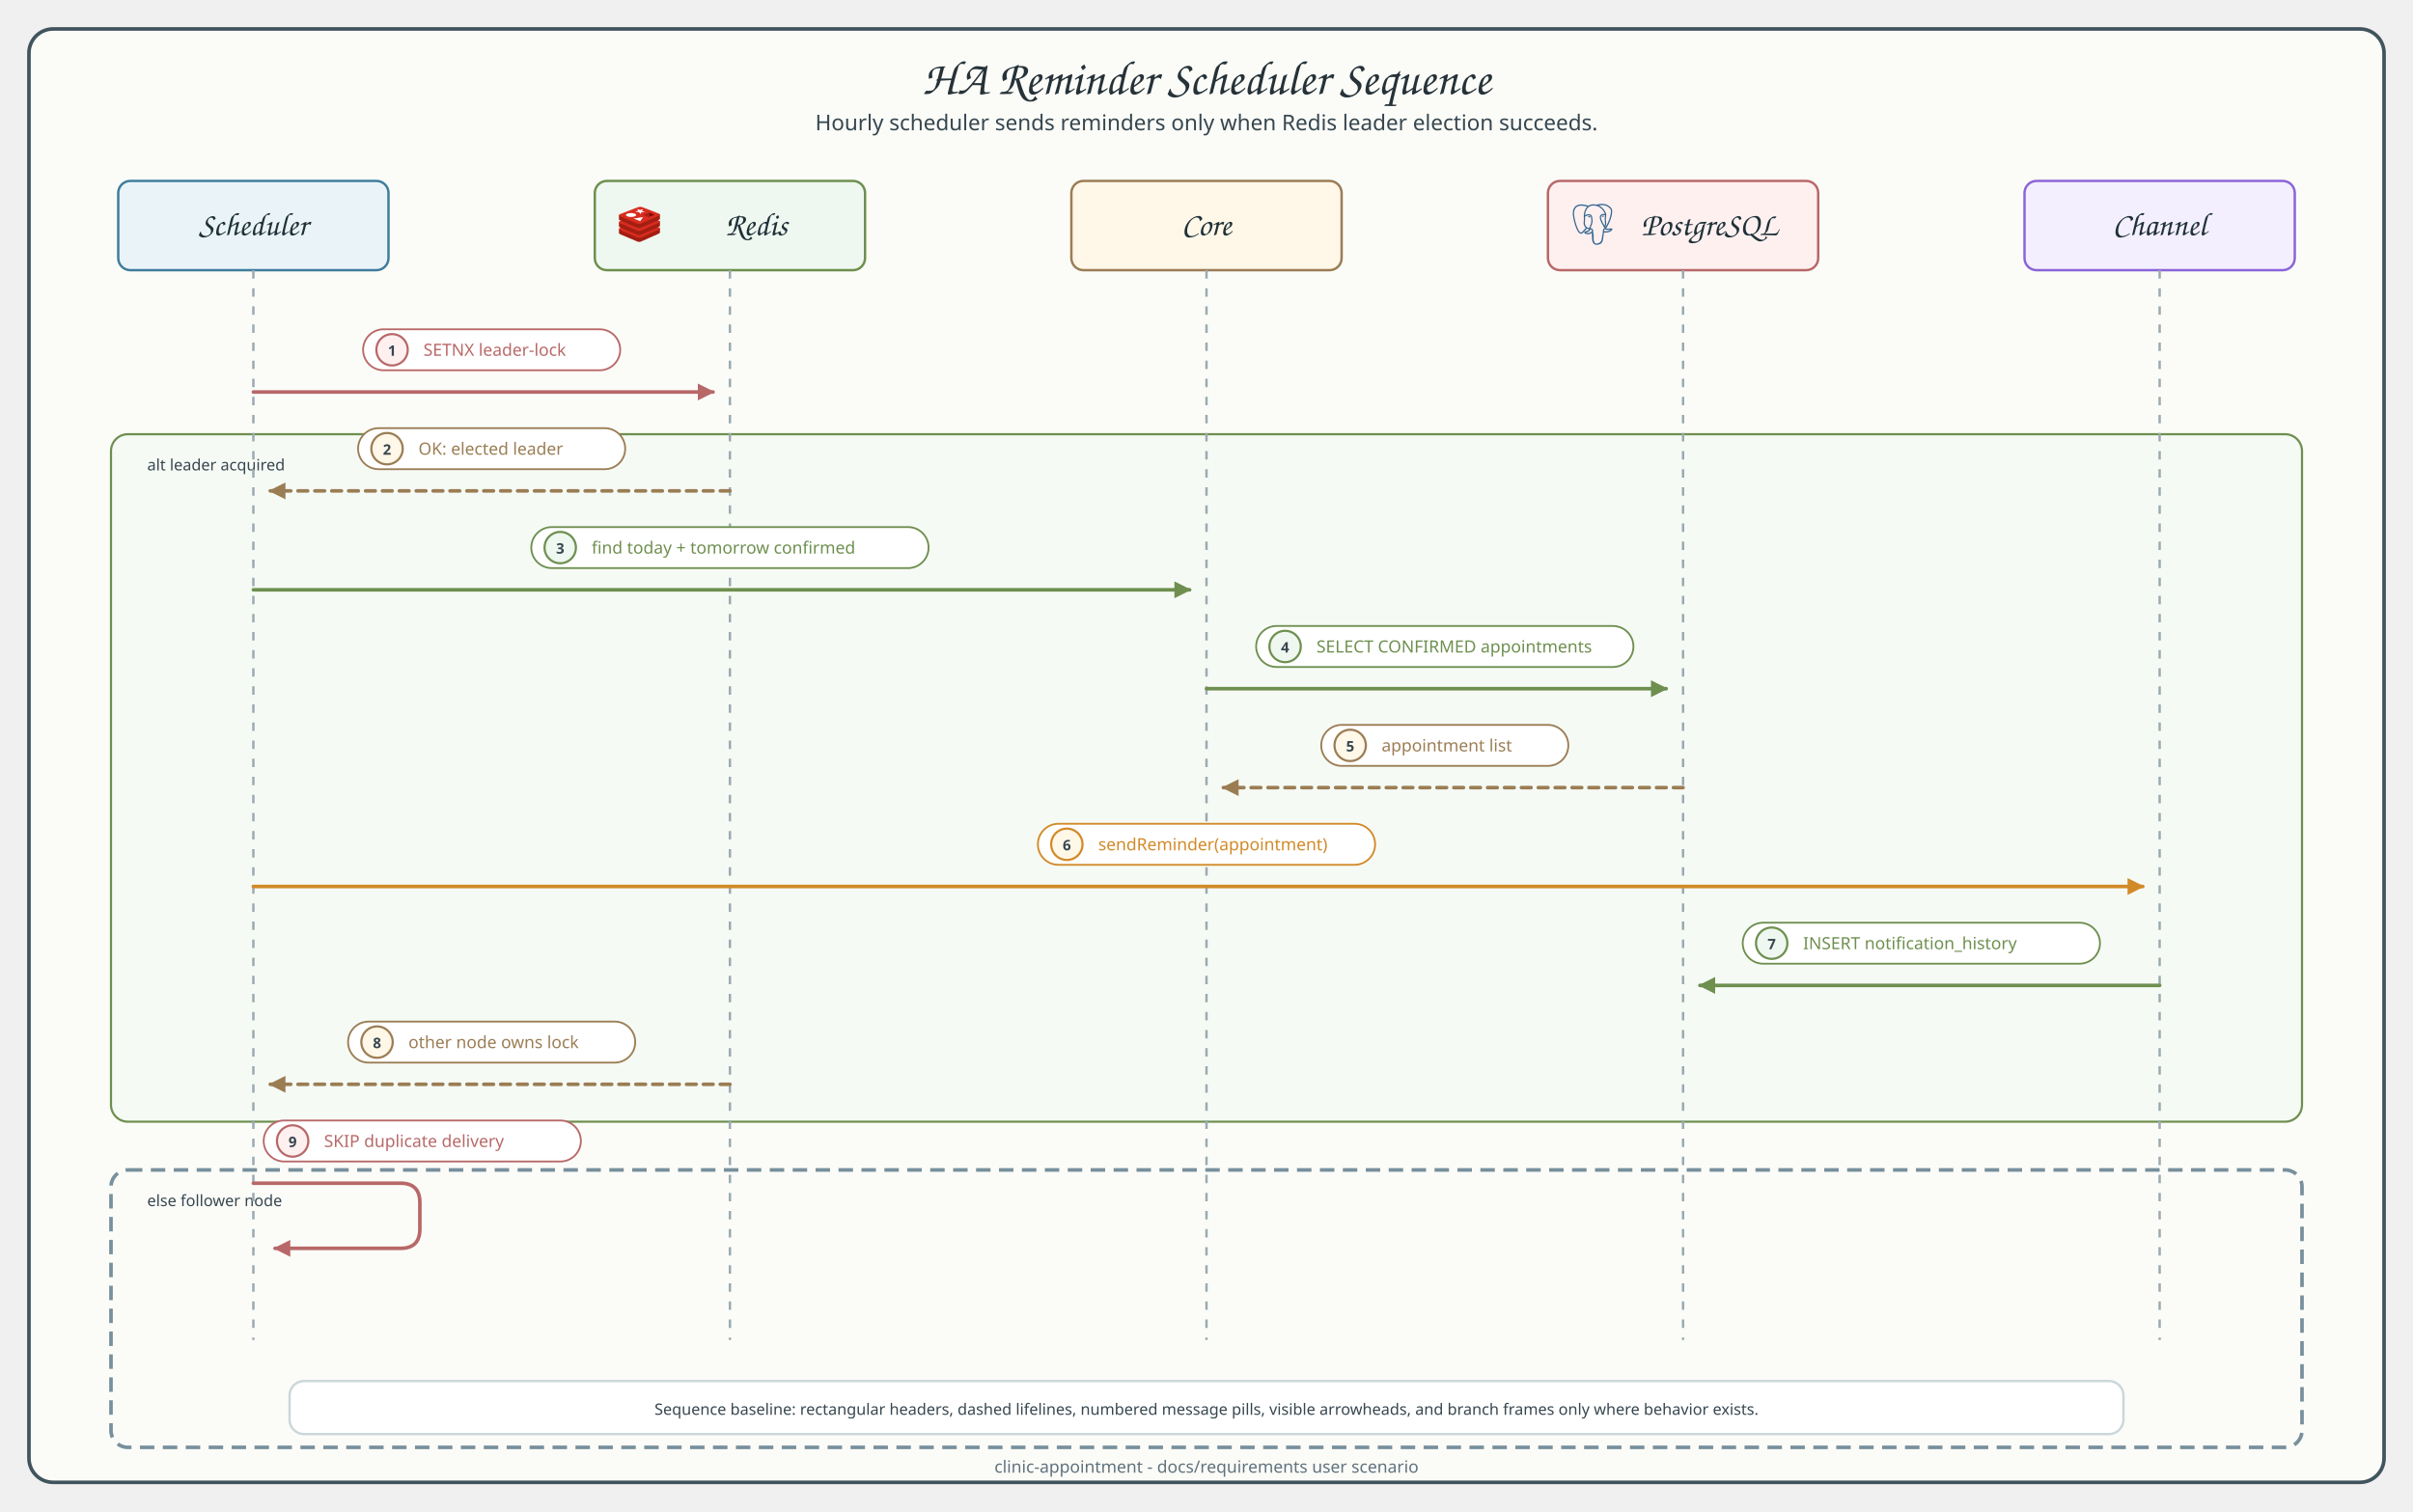
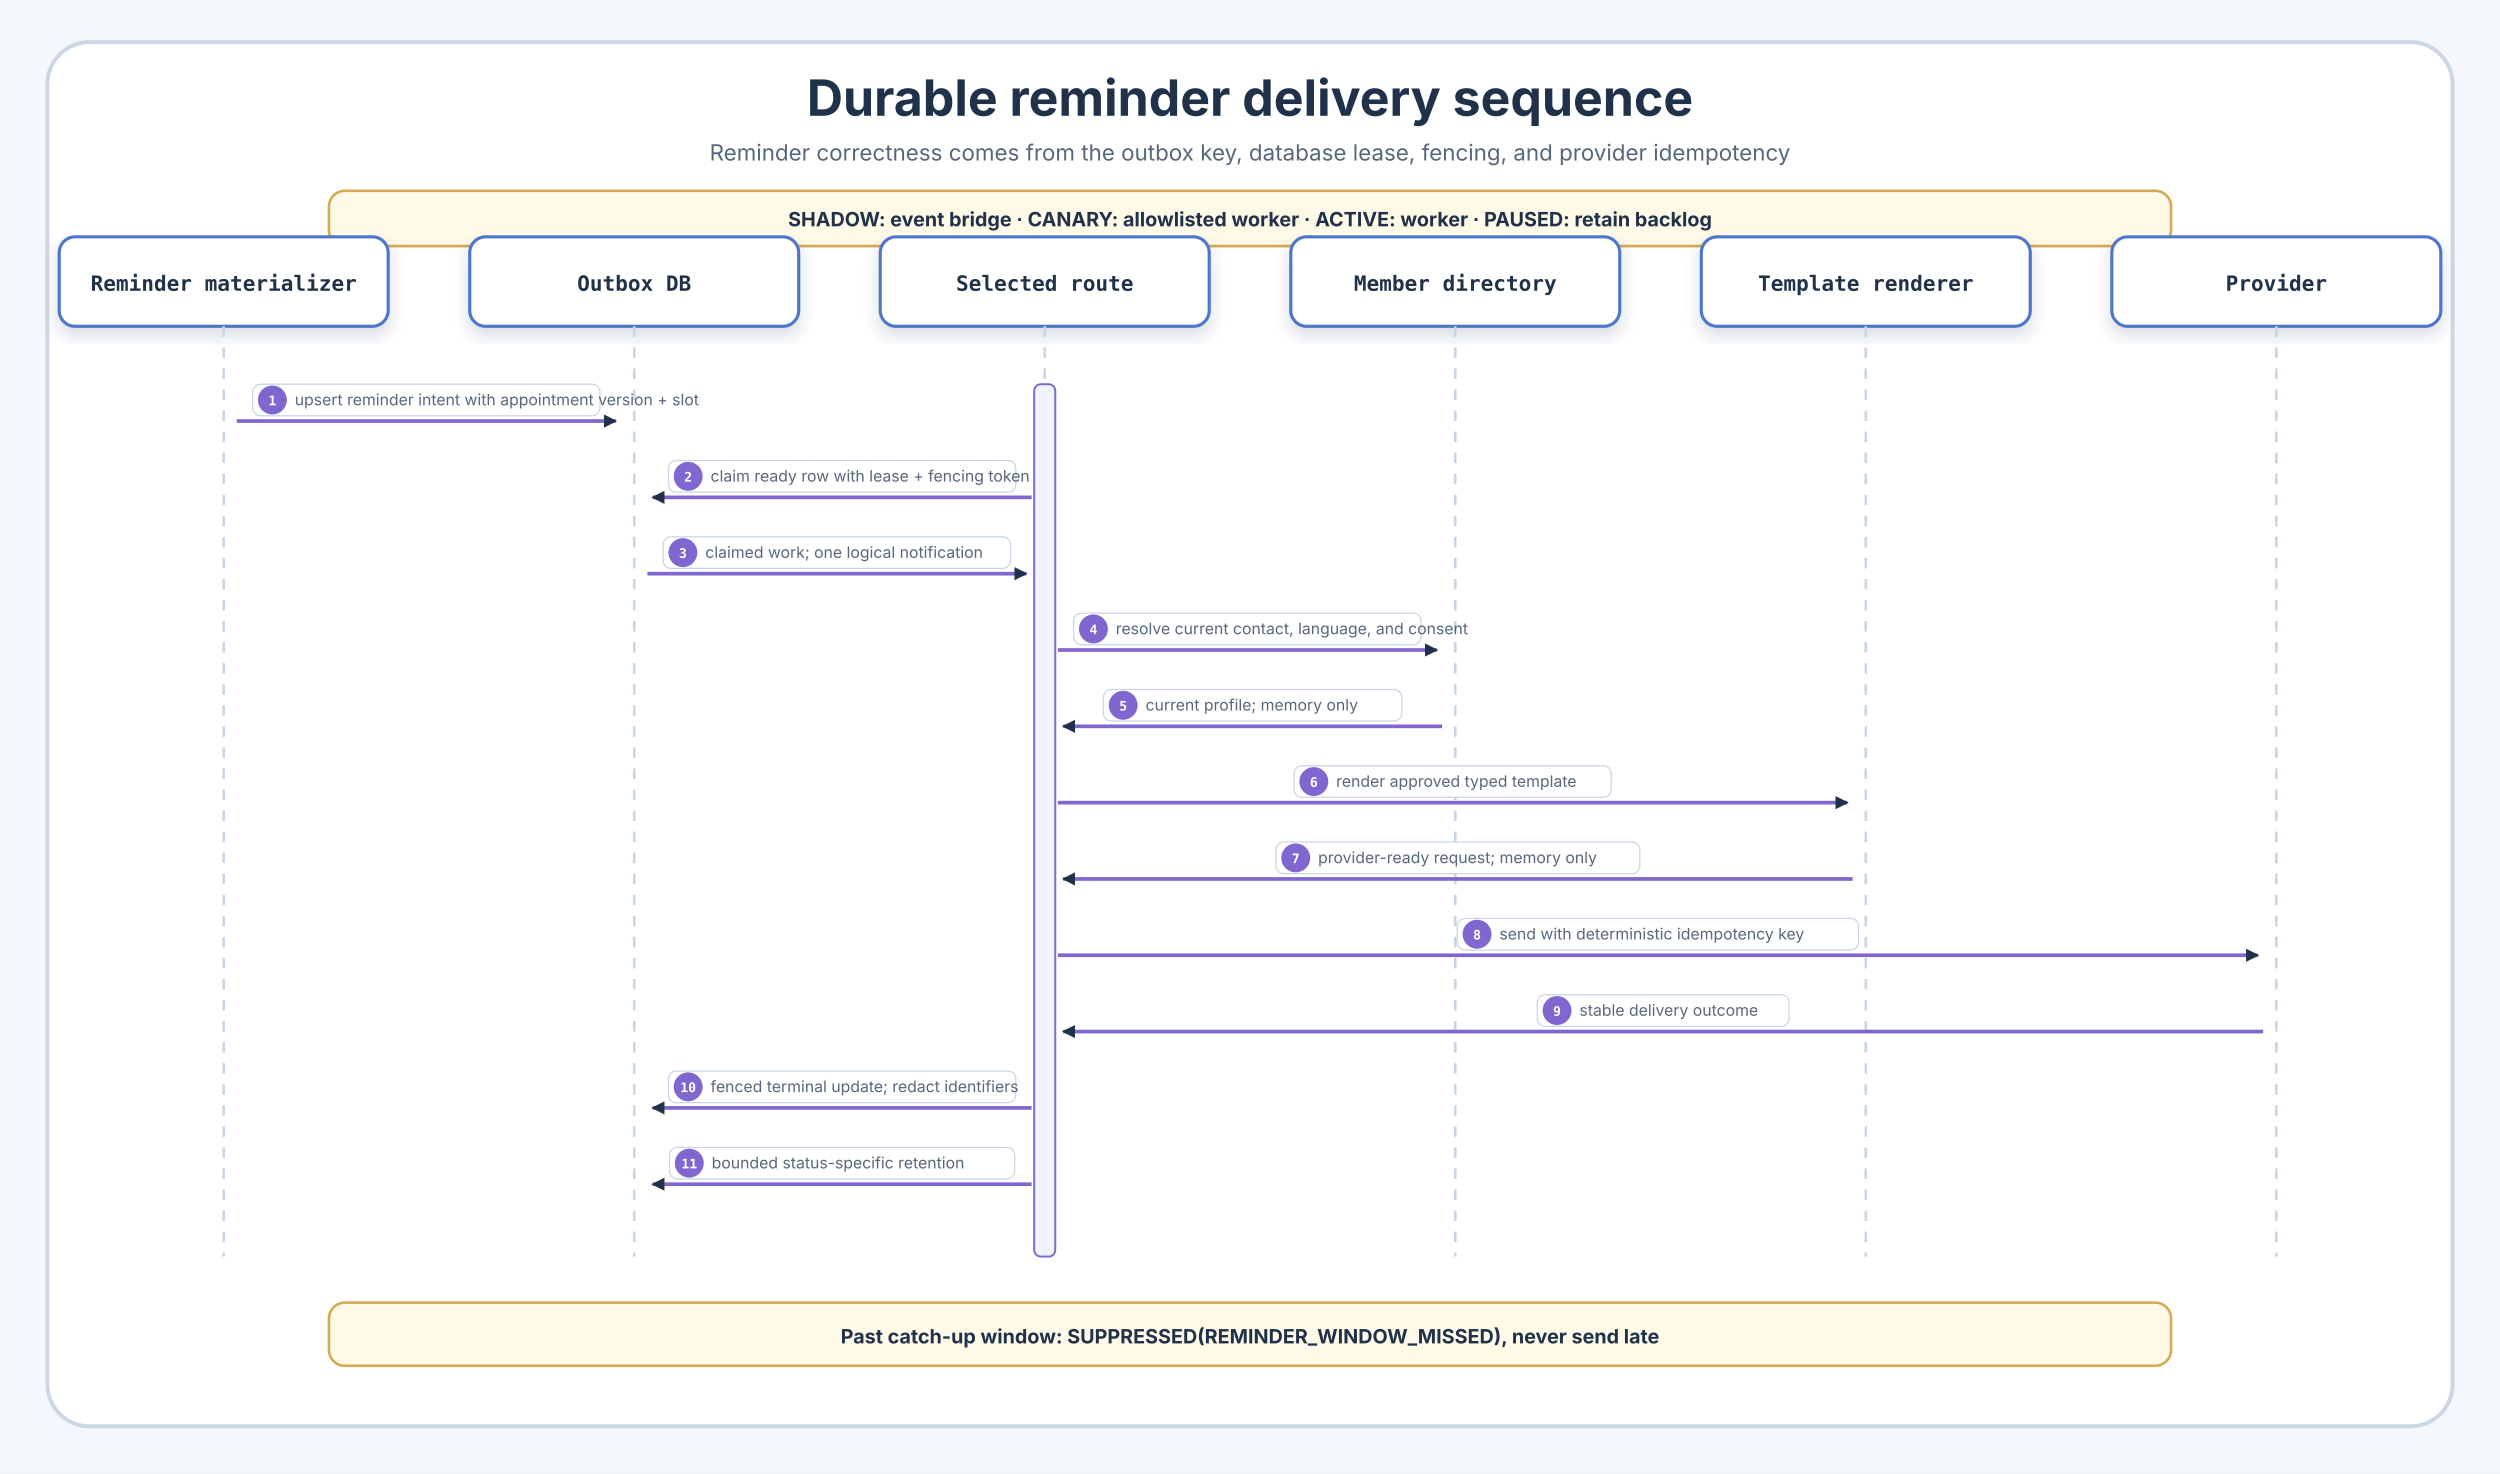
- <svg xmlns="http://www.w3.org/2000/svg" xmlns:xlink="http://www.w3.org/1999/xlink" width="2000" height="1253" viewBox="0 0 2000 1253" role="img" aria-label="HA Reminder Scheduler Sequence">
+ <svg xmlns="http://www.w3.org/2000/svg" width="1900" height="1120" viewBox="0 0 1900 1120" role="img" aria-labelledby="sequence-title sequence-description">
  <defs>
-     <marker id="arrow-call" markerUnits="userSpaceOnUse" markerWidth="14" markerHeight="14" viewBox="0 0 10 10" refX="9" refY="5" orient="auto">
-       <path d="M 0 0 L 10 5 L 0 10 Z" fill="#3f7d9c" />
-     </marker>
-     <marker id="arrow-work" markerUnits="userSpaceOnUse" markerWidth="14" markerHeight="14" viewBox="0 0 10 10" refX="9" refY="5" orient="auto">
-       <path d="M 0 0 L 10 5 L 0 10 Z" fill="#6e8f4f" />
-     </marker>
-     <marker id="arrow-return" markerUnits="userSpaceOnUse" markerWidth="14" markerHeight="14" viewBox="0 0 10 10" refX="9" refY="5" orient="auto">
-       <path d="M 0 0 L 10 5 L 0 10 Z" fill="#9b7d54" />
-     </marker>
-     <marker id="arrow-skip" markerUnits="userSpaceOnUse" markerWidth="14" markerHeight="14" viewBox="0 0 10 10" refX="9" refY="5" orient="auto">
-       <path d="M 0 0 L 10 5 L 0 10 Z" fill="#b86868" />
-     </marker>
-     <marker id="arrow-async" markerUnits="userSpaceOnUse" markerWidth="14" markerHeight="14" viewBox="0 0 10 10" refX="9" refY="5" orient="auto">
-       <path d="M 0 0 L 10 5 L 0 10 Z" fill="#8a65d8" />
-     </marker>
-     <marker id="arrow-store" markerUnits="userSpaceOnUse" markerWidth="14" markerHeight="14" viewBox="0 0 10 10" refX="9" refY="5" orient="auto">
-       <path d="M 0 0 L 10 5 L 0 10 Z" fill="#2f9f93" />
-     </marker>
-     <marker id="arrow-event" markerUnits="userSpaceOnUse" markerWidth="14" markerHeight="14" viewBox="0 0 10 10" refX="9" refY="5" orient="auto">
-       <path d="M 0 0 L 10 5 L 0 10 Z" fill="#d28a28" />
+     <filter id="sequence-shadow" x="-10%" y="-10%" width="120%" height="130%">
+       <feDropShadow dx="0" dy="6" stdDeviation="6" flood-color="#27415f" flood-opacity="0.18" />
+     </filter>
+     <marker id="sequence-arrow" markerWidth="10" markerHeight="10" refX="9" refY="5" orient="auto" markerUnits="userSpaceOnUse" viewBox="0 0 10 10">
+       <path d="M 0 0 L 10 5 L 0 10 Z" fill="#20324a" />
    </marker>
    <style>
-     .title{font-family:"Architects Daughter","Comic Sans MS",cursive;font-size:40px;fill:#263238}
-     .subtitle,.msg,.note,.footer{font-family:"Comic Mono","Comic Sans MS",ui-sans-serif,sans-serif;fill:#36464f}
-     .subtitle{font-size:18px}.participant{font-family:"Architects Daughter","Comic Sans MS",cursive;font-size:27px;fill:#1f3138}.msg{font-size:14px}.note{font-size:13px}.footer{font-size:14px;fill:#60727d}
-     .frame{fill:#fbfcf8;stroke:#41545d;stroke-width:3}.header{stroke-width:2}.lifeline{stroke:#9aaab1;stroke-width:2;stroke-dasharray:7 8}
-     .label{stroke-width:1.5}.badge{stroke-width:1.8}.badgeText{font-family:"Comic Mono","Comic Sans MS",ui-sans-serif,sans-serif;font-size:12px;fill:#36464f;font-weight:700}
-     .returnLine{stroke-dasharray:8 6}.alt{fill:none;stroke:#78909c;stroke-width:3;stroke-dasharray:12 7}.branchOk{fill:#eef7f0;fill-opacity:.35;stroke:#6e8f4f;stroke-width:1.8}.branchSkip{fill:#fff5f5;stroke:#b86868;stroke-width:1.8}
-     .noteBox{fill:#ffffff;stroke:#ccd7da;stroke-width:2}
-     .call{fill:none;stroke:#3f7d9c;stroke-width:3;marker-end:url(#arrow-call);stroke-linecap:round}.label.callLabel{stroke:#3f7d9c;fill:#fff}.badge.callBadge{fill:#eaf4f8;stroke:#3f7d9c}.callText{fill:#3f7d9c}.work{fill:none;stroke:#6e8f4f;stroke-width:3;marker-end:url(#arrow-work);stroke-linecap:round}.label.workLabel{stroke:#6e8f4f;fill:#fff}.badge.workBadge{fill:#eef7f0;stroke:#6e8f4f}.workText{fill:#6e8f4f}.return{fill:none;stroke:#9b7d54;stroke-width:3;marker-end:url(#arrow-return);stroke-linecap:round}.label.returnLabel{stroke:#9b7d54;fill:#fff}.badge.returnBadge{fill:#fff7e8;stroke:#9b7d54}.returnText{fill:#9b7d54}.skip{fill:none;stroke:#b86868;stroke-width:3;marker-end:url(#arrow-skip);stroke-linecap:round}.label.skipLabel{stroke:#b86868;fill:#fff}.badge.skipBadge{fill:#fff0f0;stroke:#b86868}.skipText{fill:#b86868}.async{fill:none;stroke:#8a65d8;stroke-width:3;marker-end:url(#arrow-async);stroke-linecap:round}.label.asyncLabel{stroke:#8a65d8;fill:#fff}.badge.asyncBadge{fill:#f4efff;stroke:#8a65d8}.asyncText{fill:#8a65d8}.store{fill:none;stroke:#2f9f93;stroke-width:3;marker-end:url(#arrow-store);stroke-linecap:round}.label.storeLabel{stroke:#2f9f93;fill:#fff}.badge.storeBadge{fill:#eef7f0;stroke:#2f9f93}.storeText{fill:#2f9f93}.event{fill:none;stroke:#d28a28;stroke-width:3;marker-end:url(#arrow-event);stroke-linecap:round}.label.eventLabel{stroke:#d28a28;fill:#fff}.badge.eventBadge{fill:#fff7e8;stroke:#d28a28}.eventText{fill:#d28a28}
-   </style>
+       svg{font-family:Inter,ui-sans-serif,system-ui,sans-serif}.canvas{fill:#f4f7fb}.frame{fill:#ffffff;stroke:#cbd7e6;stroke-width:3}
+       .title{font-size:38px;font-weight:750;fill:#20324a}.subtitle{font-size:17px;fill:#56677d}
+       .header{fill:#ffffff;stroke:#4f77c9;stroke-width:2.4;filter:url(#sequence-shadow)}
+       .participant-title{font-family:"JetBrains Mono",ui-monospace,monospace;font-size:16px;font-weight:700;fill:#20324a}
+       .lifeline{stroke:#c7d6e8;stroke-width:2;stroke-dasharray:8 8}.message{stroke:#8067cf;stroke-width:2.8;fill:none}
+       .activation{fill:#eef4fc;stroke:#8067cf;stroke-width:1.5}.label{fill:#ffffff;stroke:#cbd7e6;stroke-width:1}.msg{font-size:12px;fill:#56677d}
+       .step{fill:#8067cf}.badgeText{font-family:"JetBrains Mono",ui-monospace,monospace;font-size:10px;font-weight:700;fill:#ffffff}
+       .note{fill:#fff9e8;stroke:#d4aa53;stroke-width:2}.note-text{font-size:15px;font-weight:650;fill:#20324a}
+     </style>
  </defs>
-   <rect x="24" y="24" width="1952" height="1205" rx="20" class="frame" />
-   <text x="1000" y="78" text-anchor="middle" class="title">HA Reminder Scheduler Sequence</text>
-   <text x="1000" y="108" text-anchor="middle" class="subtitle">Hourly scheduler sends reminders only when Redis leader election succeeds.</text>
-   <rect x="92" y="360" width="1816" height="570" rx="14" class="branchOk" />
-   <text x="122" y="390" class="note">alt leader acquired</text>
-   <rect x="92" y="970" width="1816" height="230" rx="14" class="alt" />
-   <text x="122" y="1000" class="note">else follower node</text>
-   <rect x="98" y="150" width="224" height="74" rx="10" class="header" fill="#eaf4f8" stroke="#3f7d9c" />
-   <text class="participant" x="210" y="195" text-anchor="middle">Scheduler</text>
-   <line x1="210" y1="224" x2="210" y2="1111" class="lifeline" />
-   <rect x="493" y="150" width="224" height="74" rx="10" class="header" fill="#eef7f0" stroke="#6e8f4f" />
-   <svg x="513" y="169" width="34" height="34" viewBox="0 0 32 32" preserveAspectRatio="xMidYMid meet">
-     <g transform="matrix(.848327 0 0 .848327 -7.883573 -9.449691)">
-       <use xlink:href="#B" fill="#a41e11" />
-       <path d="M45.536 34.95c-2.013 1.05-12.44 5.337-14.66 6.494s-3.453 1.146-5.207.308-12.85-5.32-14.85-6.276-2.04-1.613-.077-2.382l15.332-5.936c2.332-.836 3.14-.867 5.126-.14S43.55 31.87 45.51 32.6s2.037 1.31.024 2.36z" fill="#d82c20" />
-       <use xlink:href="#B" y="-6.218" fill="#a41e11" />
-       <use xlink:href="#C" fill="#d82c20" />
-       <path d="M45.536 26.098c-2.013 1.05-12.44 5.337-14.66 6.495s-3.453 1.146-5.207.308-12.85-5.32-14.85-6.276c-1-.478-1.524-.88-1.524-1.26V21.55s14.447-3.145 16.78-3.982 3.14-.867 5.126-.14 13.853 2.868 15.814 3.587v3.76c0 .377-.452.8-1.477 1.324z" fill="#a41e11" />
-       <use xlink:href="#C" y="-6.449" fill="#d82c20" />
-       <g fill="#fff">
-         <path d="M29.096 20.712l-1.182-1.965-3.774-.34 2.816-1.016-.845-1.56 2.636 1.03 2.486-.814-.672 1.612 2.534.95-3.268.34zM22.8 24.624l8.74-1.342-2.64 3.872z" />
-         <ellipse cx="20.444" rx="4.672" ry="1.811" cy="21.402" />
-       </g>
-       <path d="M42.132 21.138l-5.17 2.042-.004-4.087z" fill="#7a0c00" />
-       <path d="M36.963 23.18l-.56.22-5.166-2.042 5.723-2.264z" fill="#ad2115" />
-     </g>
-     <defs>
-       <path id="B" d="M45.536 38.764c-2.013 1.05-12.44 5.337-14.66 6.494s-3.453 1.146-5.207.308-12.85-5.32-14.85-6.276c-1-.478-1.524-.88-1.524-1.26v-3.813s14.447-3.145 16.78-3.982 3.14-.867 5.126-.14 13.853 2.868 15.814 3.587v3.76c0 .377-.452.8-1.477 1.324z" />
-       <path id="C" d="M45.536 28.733c-2.013 1.05-12.44 5.337-14.66 6.494s-3.453 1.146-5.207.308-12.85-5.32-14.85-6.276-2.04-1.613-.077-2.382l15.332-5.935c2.332-.837 3.14-.867 5.126-.14s12.35 4.853 14.312 5.57 2.037 1.31.024 2.36z" />
-     </defs>
-   </svg>
-   <text class="participant" x="627" y="195" text-anchor="middle">Redis</text>
-   <line x1="605" y1="224" x2="605" y2="1111" class="lifeline" />
-   <rect x="888" y="150" width="224" height="74" rx="10" class="header" fill="#fff7e8" stroke="#9b7d54" />
-   <text class="participant" x="1000" y="195" text-anchor="middle">Core</text>
-   <line x1="1000" y1="224" x2="1000" y2="1111" class="lifeline" />
-   <rect x="1283" y="150" width="224" height="74" rx="10" class="header" fill="#fff0f0" stroke="#b86868" />
-   <svg x="1303" y="169" width="34" height="34" viewBox="0 0 24 24" preserveAspectRatio="xMidYMid meet" fill="#336791">
-     <path d="M23.559 14.723a.527.527 0 0 0-.056-.119c-.139-.263-.477-.342-1.007-.232-1.653.341-2.293.131-2.526-.019 1.342-2.048 2.445-4.522 3.041-6.83.271-1.051.798-3.524.122-4.732a1.564 1.564 0 0 0-.151-.235C21.693.909 19.801.025 17.51.001c-1.495-.016-2.771.346-3.116.479a9.449 9.449 0 0 0-.516-.082 8.044 8.044 0 0 0-1.311-.128c-1.182-.018-2.204.264-3.05.841-.857-.321-4.789-1.645-7.222.079C.936 2.153.309 3.873.43 6.304c.041.818.507 3.334 1.242 5.744.46 1.506.939 2.702 1.433 3.582.553.994 1.126 1.593 1.714 1.79.447.149 1.133.144 1.858-.728.801-.964 1.59-1.826 1.945-2.207.435.235.906.362 1.39.377a.057.057 0 0 0 0.0.004 11.031 11.031 0 0 0-.247.305c-.339.43-.409.52-1.5.744-.31.064-1.134.234-1.146.811-.003.122.033.231.092.327.227.423.922.61 1.015.633 1.335.334 2.504.092 3.371-.679-.017 2.231.077 4.417.345 5.087.221.553.762 1.905 2.469 1.904.251 0 .526-.029.83-.094 1.782-.382 2.556-1.17 2.855-2.906.15-.871.402-2.875.539-4.101.017-.07.036-.121.057-.136.001-.001.07-.047.427.031a.367.367 0 0 0 .044.007l.254.022.015.001c.847.038 1.911-.143 2.531-.431.644-.299 1.806-1.032 1.595-1.67zM2.371 11.877c-.744-2.436-1.178-4.885-1.212-5.572-.109-2.171.417-3.683 1.562-4.493 1.837-1.299 4.84-.541 6.108-.13-.003.003-.007.006-.01.009-2.024 2.044-1.976 5.536-1.971 5.75-0.0.082.007.199.016.359.035.587.1 1.68-.073 2.918-.161 1.15.194 2.276.973 3.089.081.084.165.163.252.237-.347.371-1.1 1.193-1.903 2.158-.568.682-.96.552-1.089.509-.392-.131-.813-.587-1.238-1.322-.48-.839-.964-2.032-1.415-3.513zm6.007 5.087c-.171-.043-.327-.113-.432-.177.089-.039.237-.09.483-.141 1.283-.264 1.482-.451 1.914-1.0.099-.126.212-.269.367-.443a.355.355 0 0 0 .074-.13c.171-.151.272-.11.437-.042.156.065.308.26.369.475.029.102.062.294-.045.444-.904 1.266-2.222 1.249-3.168 1.013zm2.094-3.988-.052.141c-.133.357-.257.688-.333 1.003-.667-.002-1.317-.287-1.81-.802-.628-.655-.913-1.566-.782-2.5.183-1.308.115-2.447.079-3.059-.005-.086-.009-.161-.012-.22.296-.262 1.666-.996 2.643-.772.446.102.718.406.831.928.585 2.704.077 3.831-.33 4.736-.084.187-.163.363-.231.545zm7.364 4.572c-.017.177-.036.376-.062.596l-.146.438a.355.355 0 0 0-.018.108c-.006.475-.054.649-.115.869-.063.229-.135.489-.179 1.058-.11 1.414-.878 2.227-2.417 2.557-1.516.325-1.784-.497-2.021-1.222a6.582 6.582 0 0 0-.077-.227c-.215-.586-.191-1.412-.157-2.555.017-.561-.025-1.901-.33-2.646.004-.293.011-.591.019-.892a.353.353 0 0 0-.015-.113 1.493 1.493 0 0 0-.044-.208c-.123-.428-.421-.787-.78-.935-.142-.059-.404-.167-.718-.087.067-.276.183-.588.309-.925l.053-.142c.059-.16.134-.326.213-.501.426-.948 1.011-2.245.377-5.177-.237-1.098-1.03-1.634-2.232-1.51-.721.075-1.38.365-1.709.532a5.672 5.672 0 0 0-.196.104c.092-1.106.439-3.174 1.736-4.482a4.031 4.031 0 0 1 .303-.276.353.353 0 0 0 .145-.064c.752-.571 1.694-.851 2.802-.833.409.007.802.034 1.174.081 1.939.354 3.244 1.447 4.036 2.383.814.962 1.255 1.931 1.431 2.454-1.323-.135-2.223.127-2.68.779-.993 1.419.543 4.173 1.281 5.496.135.243.252.452.289.541.24.583.551.971.779 1.255.07.087.137.171.189.245-.401.116-1.121.383-1.055 1.717-.012.156-.042.447-.083.815-.046.208-.07.46-.099.766zm.89-1.621c-.041-.832.269-.918.597-1.01a2.857 2.857 0 0 0 .135-.041 1.202 1.202 0 0 0 .134.103c.57.377 1.582.421 3.007.134-.202.177-.519.399-.953.601-.41.19-1.096.333-1.747.364-.72.034-1.086-.081-1.172-.151zm.57-9.271c-.006.351-.054.669-.105 1.002-.055.358-.112.727-.126 1.176-.014.437.04.891.093 1.33.107.887.216 1.8-.207 2.701a3.527 3.527 0 0 1-.188-.386c-.053-.128-.167-.333-.325-.616-.616-1.104-2.057-3.69-1.319-4.745.38-.543 1.341-.566 2.178-.463zm.228 7.014a12.376 12.376 0 0 0-.085-.107l-.035-.044c.726-1.2.584-2.386.458-3.438-.052-.432-.101-.84-.088-1.223.013-.406.067-.754.118-1.091.064-.415.129-.844.111-1.351.013-.053.019-.116.012-.19-.046-.485-.6-1.938-1.729-3.253-.608-.707-1.49-1.497-2.689-2.039.525-.107 1.233-.203 2.024-.186 2.051.046 3.675.814 4.824 2.282a.908.908 0 0 1 .067.1c.723 1.356-.276 6.275-2.987 10.54zm-8.817-6.116c-.025.179-.309.422-.621.422a.582.582 0 0 1-.081-.006c-.187-.026-.377-.144-.506-.316-.046-.06-.12-.178-.105-.284.005-.04.026-.099.092-.149.118-.089.352-.123.61-.087.316.044.643.194.611.419zm7.931-.411c.011.079-.049.201-.153.31-.068.072-.212.196-.408.223a.546.546 0 0 1-.075.005c-.293 0-.541-.234-.561-.372-.024-.176.264-.311.561-.352.297-.041.611.009.636.185z" />
-   </svg>
-   <text class="participant" x="1417" y="195" text-anchor="middle">PostgreSQL</text>
-   <line x1="1395" y1="224" x2="1395" y2="1111" class="lifeline" />
-   <rect x="1678" y="150" width="224" height="74" rx="10" class="header" fill="#f4efff" stroke="#8a65d8" />
-   <text class="participant" x="1790" y="195" text-anchor="middle">Channel</text>
-   <line x1="1790" y1="224" x2="1790" y2="1111" class="lifeline" />
-   <g>
-     <rect x="300.95" y="273" width="213.1" height="34" rx="17" class="label skipLabel" />
-     <circle cx="324.95" cy="290" r="13" class="badge skipBadge" />
-     <text x="324.95" y="295" text-anchor="middle" class="badgeText">1</text>
-     <text x="350.95" y="295" class="msg skipText">SETNX leader-lock</text>
+   <rect class="canvas" width="1900" height="1120" />
+   <rect class="frame" x="36" y="32" width="1828" height="1052" rx="32" />
+   <text class="title" x="950" y="88" text-anchor="middle">Durable reminder delivery sequence</text>
+   <text class="subtitle" x="950" y="122" text-anchor="middle">Reminder correctness comes from the outbox key, database lease, fencing, and provider idempotency</text>
+   <g id="rollout-note">
+     <rect class="note" x="250" y="145" width="1400" height="42" rx="12" />
+     <text class="note-text" x="950" y="172" text-anchor="middle">SHADOW: event bridge · CANARY: allowlisted worker · ACTIVE: worker · PAUSED: retain backlog</text>
  </g>
-   <path d="M 210 325 L 591 325" class="skip" />
-   <g>
-     <rect x="296.8" y="355" width="221.4" height="34" rx="17" class="label returnLabel" />
-     <circle cx="320.8" cy="372" r="13" class="badge returnBadge" />
-     <text x="320.8" y="377" text-anchor="middle" class="badgeText">2</text>
-     <text x="346.8" y="377" class="msg returnText">OK: elected leader</text>
+   <g id="participant-0">
+     <rect class="header" x="45" y="180" width="250" height="68" rx="12" />
+     <text class="participant-title" x="170" y="221" text-anchor="middle">Reminder materializer</text>
+     <line class="lifeline" x1="170" y1="248" x2="170" y2="955" />
  </g>
-   <path d="M 605 407 L 224 407" class="return returnLine" />
-   <g>
-     <rect x="440.35" y="437" width="329.3" height="34" rx="17" class="label workLabel" />
-     <circle cx="464.35" cy="454" r="13" class="badge workBadge" />
-     <text x="464.35" y="459" text-anchor="middle" class="badgeText">3</text>
-     <text x="490.35" y="459" class="msg workText">find today + tomorrow confirmed</text>
+   <g id="participant-1">
+     <rect class="header" x="357" y="180" width="250" height="68" rx="12" />
+     <text class="participant-title" x="482" y="221" text-anchor="middle">Outbox DB</text>
+     <line class="lifeline" x1="482" y1="248" x2="482" y2="955" />
  </g>
-   <path d="M 210 489 L 986 489" class="work" />
-   <g>
-     <rect x="1041.15" y="519" width="312.7" height="34" rx="17" class="label workLabel" />
-     <circle cx="1065.15" cy="536" r="13" class="badge workBadge" />
-     <text x="1065.15" y="541" text-anchor="middle" class="badgeText">4</text>
-     <text x="1091.15" y="541" class="msg workText">SELECT CONFIRMED appointments</text>
+   <g id="participant-2">
+     <rect class="header" x="669" y="180" width="250" height="68" rx="12" />
+     <text class="participant-title" x="794" y="221" text-anchor="middle">Selected route</text>
+     <line class="lifeline" x1="794" y1="248" x2="794" y2="955" />
  </g>
-   <path d="M 1000 571 L 1381 571" class="work" />
-   <g>
-     <rect x="1095.1" y="601" width="204.8" height="34" rx="17" class="label returnLabel" />
-     <circle cx="1119.1" cy="618" r="13" class="badge returnBadge" />
-     <text x="1119.1" y="623" text-anchor="middle" class="badgeText">5</text>
-     <text x="1145.1" y="623" class="msg returnText">appointment list</text>
+   <g id="participant-3">
+     <rect class="header" x="981" y="180" width="250" height="68" rx="12" />
+     <text class="participant-title" x="1106" y="221" text-anchor="middle">Member directory</text>
+     <line class="lifeline" x1="1106" y1="248" x2="1106" y2="955" />
  </g>
-   <path d="M 1395 653 L 1014 653" class="return returnLine" />
-   <g>
-     <rect x="860.25" y="683" width="279.5" height="34" rx="17" class="label eventLabel" />
-     <circle cx="884.25" cy="700" r="13" class="badge eventBadge" />
-     <text x="884.25" y="705" text-anchor="middle" class="badgeText">6</text>
-     <text x="910.25" y="705" class="msg eventText">sendReminder(appointment)</text>
+   <g id="participant-4">
+     <rect class="header" x="1293" y="180" width="250" height="68" rx="12" />
+     <text class="participant-title" x="1418" y="221" text-anchor="middle">Template renderer</text>
+     <line class="lifeline" x1="1418" y1="248" x2="1418" y2="955" />
  </g>
-   <path d="M 210 735 L 1776 735" class="event" />
-   <g>
-     <rect x="1444.45" y="765" width="296.1" height="34" rx="17" class="label workLabel" />
-     <circle cx="1468.45" cy="782" r="13" class="badge workBadge" />
-     <text x="1468.45" y="787" text-anchor="middle" class="badgeText">7</text>
-     <text x="1494.45" y="787" class="msg workText">INSERT notification_history</text>
+   <g id="participant-5">
+     <rect class="header" x="1605" y="180" width="250" height="68" rx="12" />
+     <text class="participant-title" x="1730" y="221" text-anchor="middle">Provider</text>
+     <line class="lifeline" x1="1730" y1="248" x2="1730" y2="955" />
  </g>
-   <path d="M 1790 817 L 1409 817" class="work" />
-   <g>
-     <rect x="288.5" y="847" width="238" height="34" rx="17" class="label returnLabel" />
-     <circle cx="312.5" cy="864" r="13" class="badge returnBadge" />
-     <text x="312.5" y="869" text-anchor="middle" class="badgeText">8</text>
-     <text x="338.5" y="869" class="msg returnText">other node owns lock</text>
+   <rect class="activation" x="786" y="292" width="16" height="663" rx="5" />
+   <g id="message-1">
+     <rect class="label" x="192" y="292" width="264" height="24" rx="6" />
+     <circle class="step" cx="207" cy="304" r="11" />
+     <text class="badgeText" x="207" y="308" text-anchor="middle">1</text>
+     <text class="msg" x="224" y="308">upsert reminder intent with appointment version + slot</text>
+     <path class="message" d="M180 320 H468" marker-end="url(#sequence-arrow)" />
  </g>
-   <path d="M 605 899 L 224 899" class="return returnLine" />
-   <g>
-     <rect x="218.55" y="929" width="262.9" height="34" rx="17" class="label skipLabel" />
-     <circle cx="242.55" cy="946" r="13" class="badge skipBadge" />
-     <text x="242.55" y="951" text-anchor="middle" class="badgeText">9</text>
-     <text x="268.55" y="951" class="msg skipText">SKIP duplicate delivery</text>
+   <g id="message-2">
+     <rect class="label" x="508" y="350" width="264" height="24" rx="6" />
+     <circle class="step" cx="523" cy="362" r="11" />
+     <text class="badgeText" x="523" y="366" text-anchor="middle">2</text>
+     <text class="msg" x="540" y="366">claim ready row with lease + fencing token</text>
+     <path class="message" d="M784 378 H496" marker-end="url(#sequence-arrow)" />
  </g>
-   <path d="M 210 981 L 332 981 Q 348 981 348 997 L 348 1019 Q 348 1035 332 1035 L 228 1035" class="skip" />
-   <rect x="240" y="1145" width="1520" height="44" rx="12" class="noteBox" />
-   <text class="note" x="1000" y="1173" text-anchor="middle">Sequence baseline: rectangular headers, dashed lifelines, numbered message pills, visible arrowheads, and branch frames only where behavior exists.</text>
-   <text x="1000" y="1221" text-anchor="middle" class="footer">clinic-appointment - docs/requirements user scenario</text>
+   <g id="message-3">
+     <rect class="label" x="504" y="408" width="264" height="24" rx="6" />
+     <circle class="step" cx="519" cy="420" r="11" />
+     <text class="badgeText" x="519" y="424" text-anchor="middle">3</text>
+     <text class="msg" x="536" y="424">claimed work; one logical notification</text>
+     <path class="message" d="M492 436 H780" marker-end="url(#sequence-arrow)" />
+   </g>
+   <g id="message-4">
+     <rect class="label" x="816" y="466" width="264" height="24" rx="6" />
+     <circle class="step" cx="831" cy="478" r="11" />
+     <text class="badgeText" x="831" y="482" text-anchor="middle">4</text>
+     <text class="msg" x="848" y="482">resolve current contact, language, and consent</text>
+     <path class="message" d="M804 494 H1092" marker-end="url(#sequence-arrow)" />
+   </g>
+   <g id="message-5">
+     <rect class="label" x="838.6" y="524" width="226.8" height="24" rx="6" />
+     <circle class="step" cx="853.6" cy="536" r="11" />
+     <text class="badgeText" x="853.6" y="540" text-anchor="middle">5</text>
+     <text class="msg" x="870.6" y="540">current profile; memory only</text>
+     <path class="message" d="M1096 552 H808" marker-end="url(#sequence-arrow)" />
+   </g>
+   <g id="message-6">
+     <rect class="label" x="983.5" y="582" width="241" height="24" rx="6" />
+     <circle class="step" cx="998.5" cy="594" r="11" />
+     <text class="badgeText" x="998.5" y="598" text-anchor="middle">6</text>
+     <text class="msg" x="1015.5" y="598">render approved typed template</text>
+     <path class="message" d="M804 610 H1404" marker-end="url(#sequence-arrow)" />
+   </g>
+   <g id="message-7">
+     <rect class="label" x="969.75" y="640" width="276.5" height="24" rx="6" />
+     <circle class="step" cx="984.75" cy="652" r="11" />
+     <text class="badgeText" x="984.75" y="656" text-anchor="middle">7</text>
+     <text class="msg" x="1001.75" y="656">provider-ready request; memory only</text>
+     <path class="message" d="M1408 668 H808" marker-end="url(#sequence-arrow)" />
+   </g>
+   <g id="message-8">
+     <rect class="label" x="1107.55" y="698" width="304.9" height="24" rx="6" />
+     <circle class="step" cx="1122.55" cy="710" r="11" />
+     <text class="badgeText" x="1122.55" y="714" text-anchor="middle">8</text>
+     <text class="msg" x="1139.55" y="714">send with deterministic idempotency key</text>
+     <path class="message" d="M804 726 H1716" marker-end="url(#sequence-arrow)" />
+   </g>
+   <g id="message-9">
+     <rect class="label" x="1168.35" y="756" width="191.3" height="24" rx="6" />
+     <circle class="step" cx="1183.35" cy="768" r="11" />
+     <text class="badgeText" x="1183.35" y="772" text-anchor="middle">9</text>
+     <text class="msg" x="1200.35" y="772">stable delivery outcome</text>
+     <path class="message" d="M1720 784 H808" marker-end="url(#sequence-arrow)" />
+   </g>
+   <g id="message-10">
+     <rect class="label" x="508" y="814" width="264" height="24" rx="6" />
+     <circle class="step" cx="523" cy="826" r="11" />
+     <text class="badgeText" x="523" y="830" text-anchor="middle">10</text>
+     <text class="msg" x="540" y="830">fenced terminal update; redact identifiers</text>
+     <path class="message" d="M784 842 H496" marker-end="url(#sequence-arrow)" />
+   </g>
+   <g id="message-11">
+     <rect class="label" x="508.85" y="872" width="262.3" height="24" rx="6" />
+     <circle class="step" cx="523.85" cy="884" r="11" />
+     <text class="badgeText" x="523.85" y="888" text-anchor="middle">11</text>
+     <text class="msg" x="540.85" y="888">bounded status-specific retention</text>
+     <path class="message" d="M784 900 H496" marker-end="url(#sequence-arrow)" />
+   </g>
+   <g id="missed-reminder-note">
+     <rect class="note" x="250" y="990" width="1400" height="48" rx="12" />
+     <text class="note-text" x="950" y="1021" text-anchor="middle">Past catch-up window: SUPPRESSED(REMINDER_WINDOW_MISSED), never send late</text>
+   </g>
</svg>
